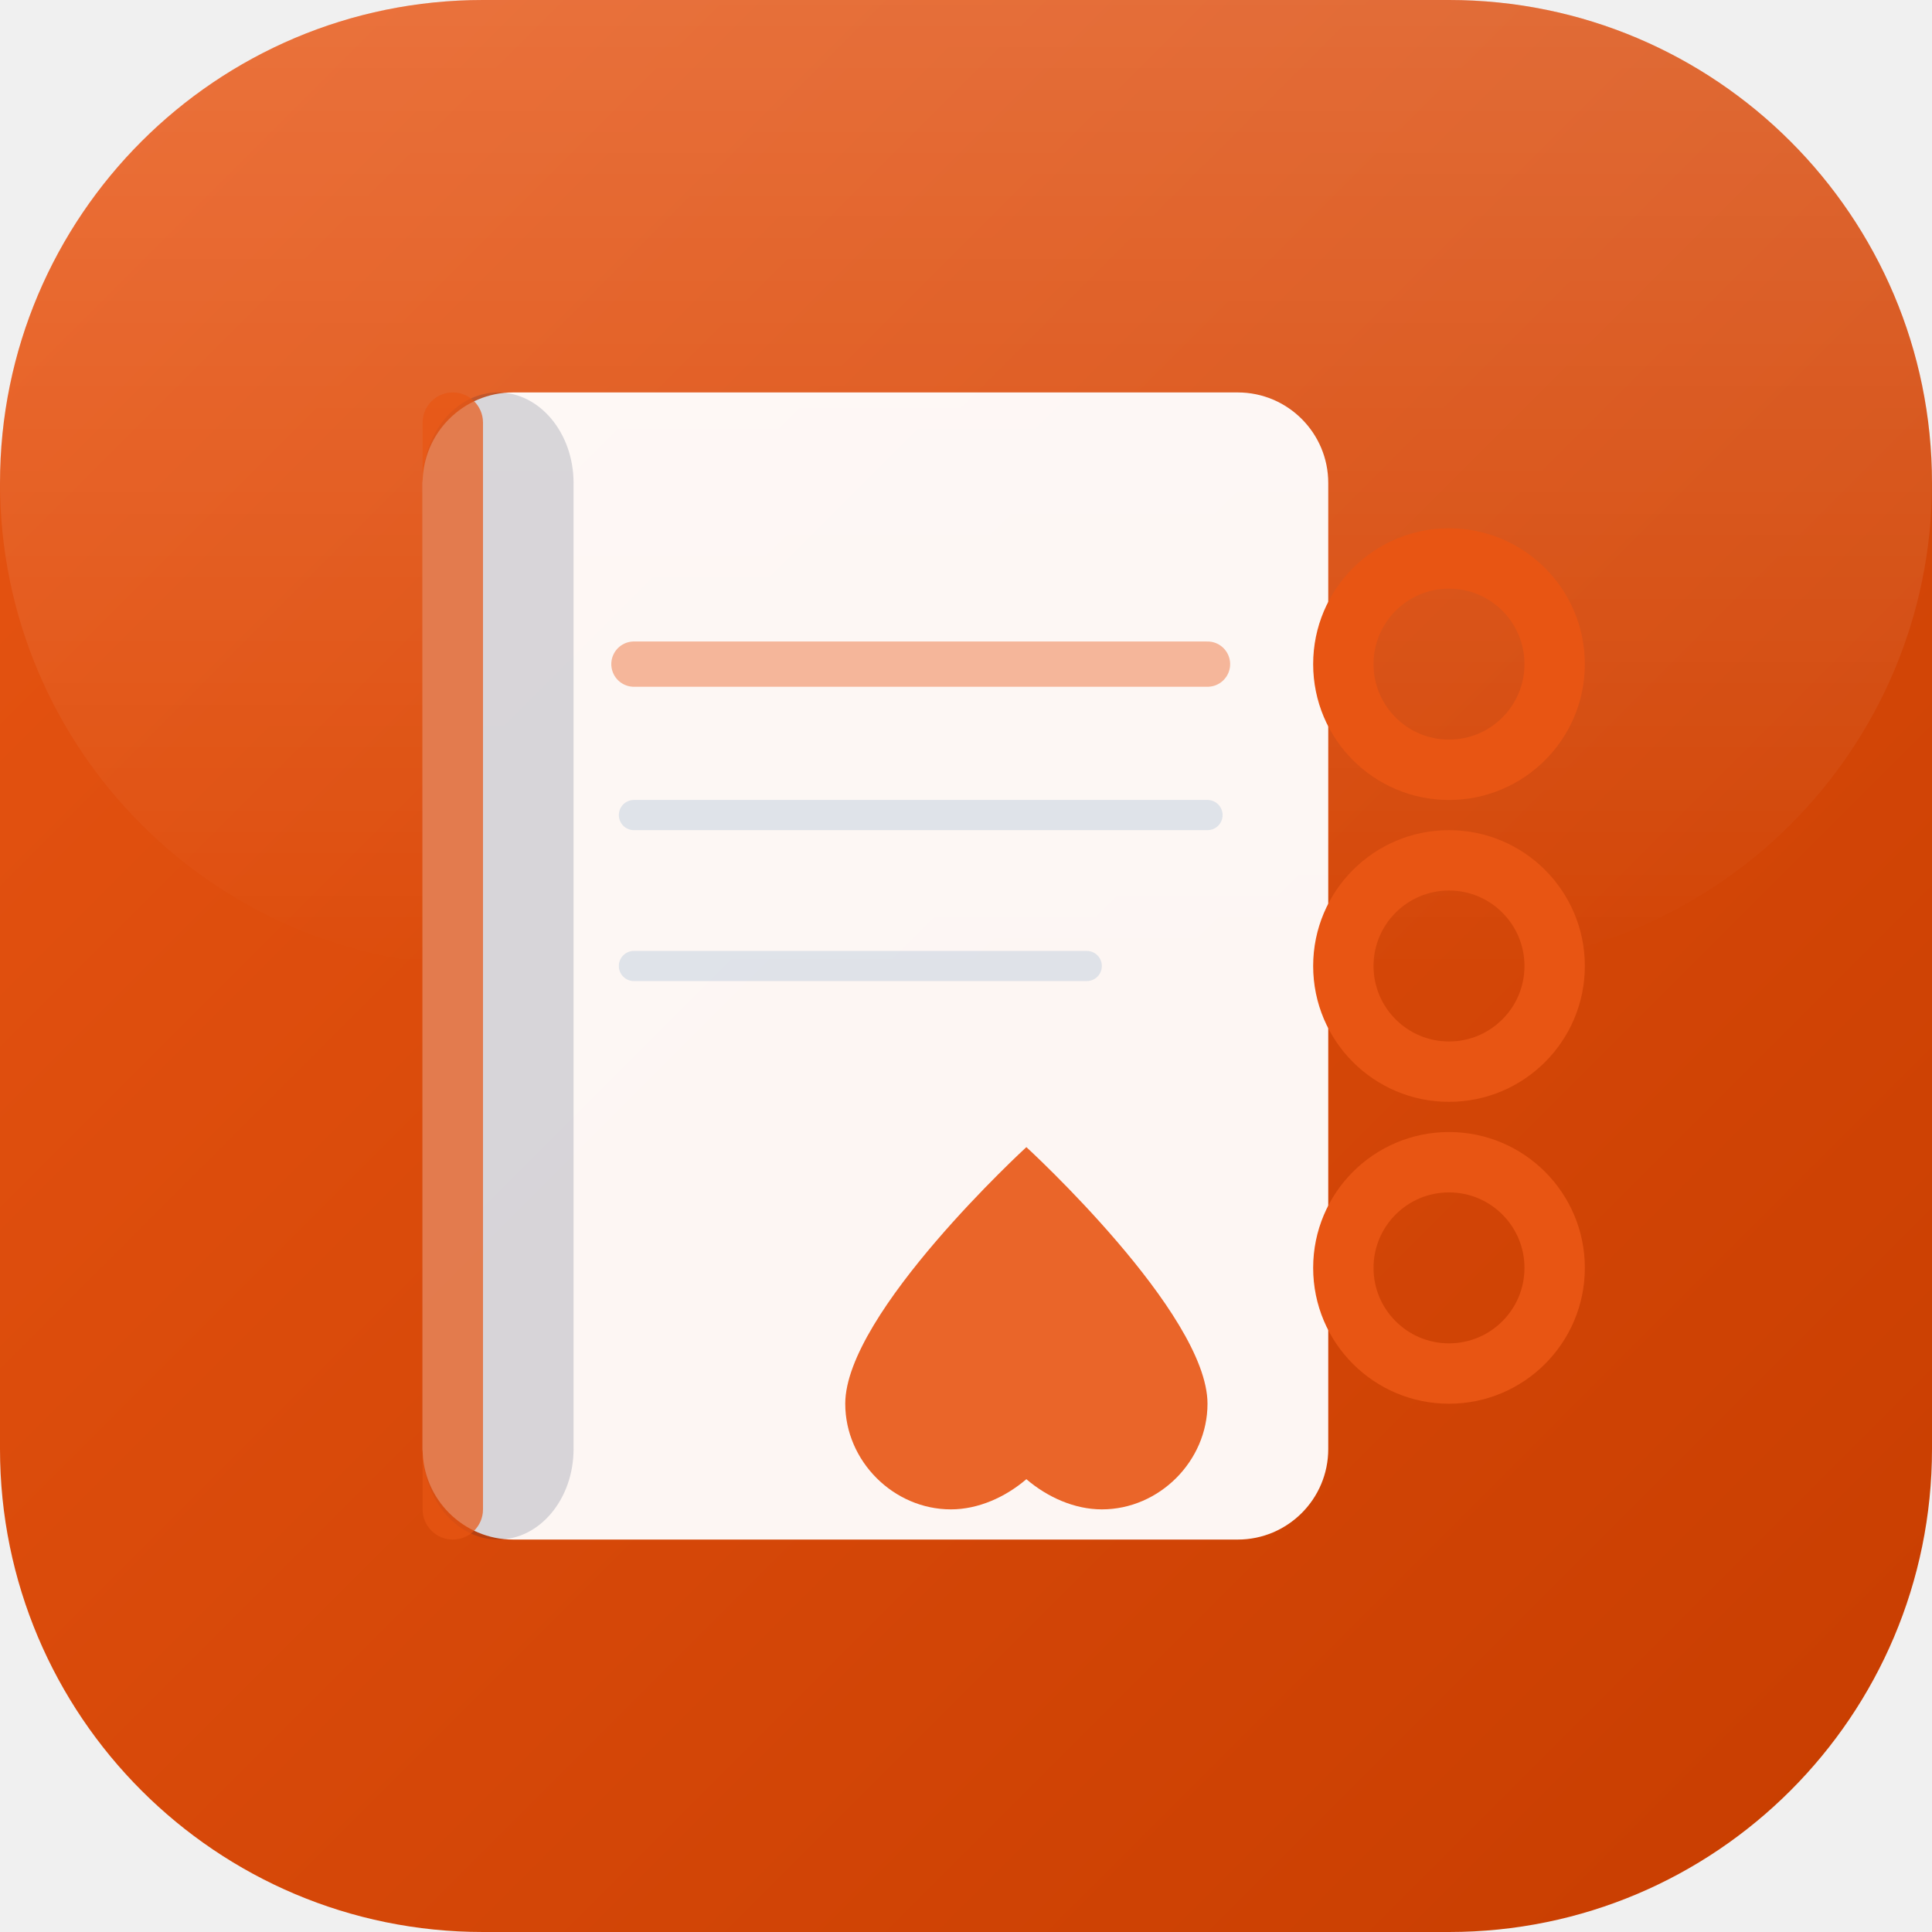
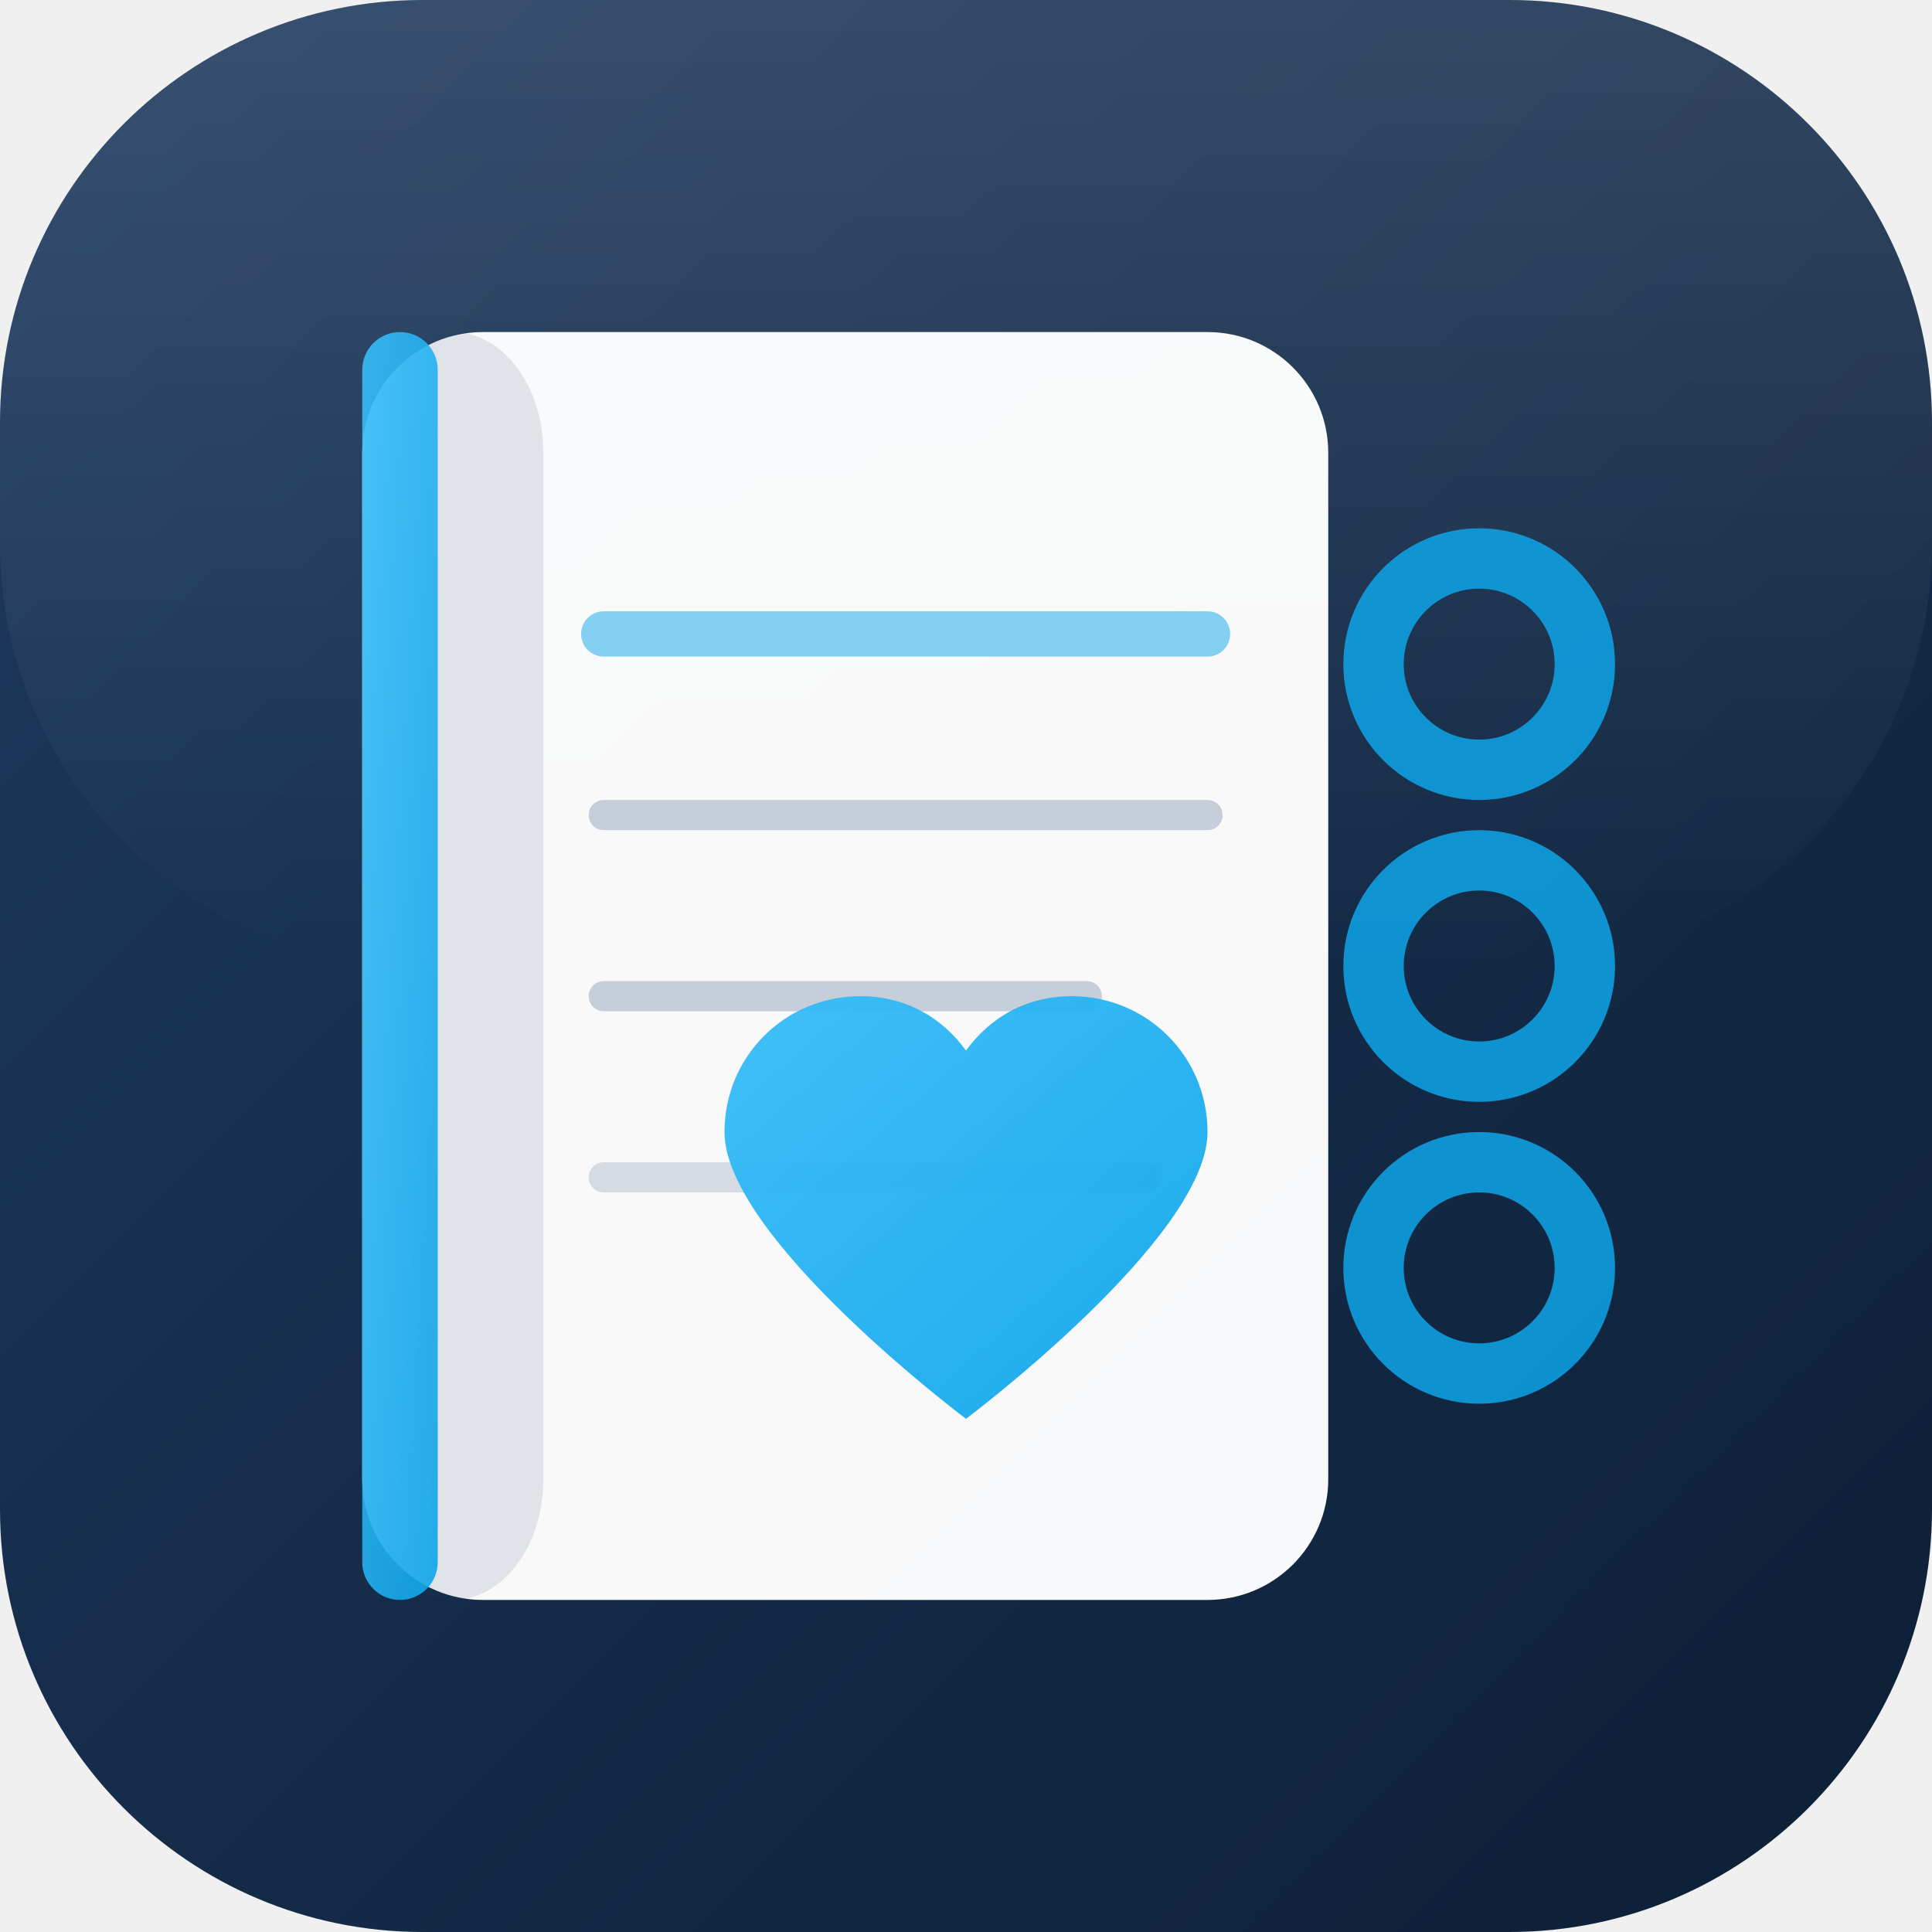
<svg xmlns="http://www.w3.org/2000/svg" viewBox="0 0 64 64" fill="none">
  <defs>
    <linearGradient id="bg" x1="0" y1="0" x2="64" y2="64" gradientUnits="userSpaceOnUse">
-       <stop offset="0%" stop-color="#E85513" />
-       <stop offset="100%" stop-color="#c73d00" />
+       <stop offset="0%" stop-color="#1E3A5F" />
+       <stop offset="100%" stop-color="#0c1f35" />
    </linearGradient>
    <linearGradient id="shine" x1="0" y1="0" x2="0" y2="1">
-       <stop offset="0%" stop-color="#ffffff" stop-opacity="0.18" />
+       <stop offset="0%" stop-color="#ffffff" stop-opacity="0.12" />
      <stop offset="100%" stop-color="#ffffff" stop-opacity="0" />
    </linearGradient>
+     <linearGradient id="accent" x1="0" y1="0" x2="1" y2="1">
+       <stop offset="0%" stop-color="#38bdf8" />
+       <stop offset="100%" stop-color="#0EA5E9" />
+     </linearGradient>
  </defs>
-   <rect width="64" height="64" rx="16" fill="url(#bg)" />
-   <rect width="64" height="32" rx="16" fill="url(#shine)" />
-   <rect x="14" y="13" width="30" height="38" rx="3" fill="white" opacity="0.95" />
-   <rect x="14" y="13" width="5" height="38" rx="3" fill="#00133F" opacity="0.15" />
-   <line x1="21" y1="22" x2="40" y2="22" stroke="#E85513" stroke-width="1.5" stroke-linecap="round" opacity="0.4" />
-   <line x1="21" y1="27" x2="40" y2="27" stroke="#cbd5e1" stroke-width="1" stroke-linecap="round" opacity="0.6" />
-   <line x1="21" y1="32" x2="36" y2="32" stroke="#cbd5e1" stroke-width="1" stroke-linecap="round" opacity="0.6" />
-   <path d="M34 38 C34 38 28 43.5 28 46.5 C28 48.4 29.6 50 31.5 50 C32.4 50 33.3 49.6 34 49 C34.7 49.6 35.6 50 36.5 50 C38.4 50 40 48.4 40 46.5 C40 43.5 34 38 34 38Z" fill="#E85513" opacity="0.9" />
-   <rect x="14" y="13" width="2" height="38" rx="1" fill="#E85513" opacity="0.7" />
-   <circle cx="48" cy="22" r="3.5" fill="none" stroke="#E85513" stroke-width="2" />
-   <circle cx="48" cy="32" r="3.5" fill="none" stroke="#E85513" stroke-width="2" />
-   <circle cx="48" cy="42" r="3.5" fill="none" stroke="#E85513" stroke-width="2" />
+   <rect width="64" height="64" rx="14" fill="url(#bg)" />
+   <rect width="64" height="32" rx="14" fill="url(#shine)" />
+   <rect x="12" y="11" width="32" height="42" rx="4" fill="white" opacity="0.97" />
+   <rect x="12" y="11" width="6" height="42" rx="4" fill="#1E3A5F" opacity="0.12" />
+   <rect x="12" y="11" width="2.5" height="42" rx="1.25" fill="url(#accent)" opacity="0.9" />
+   <line x1="20" y1="21" x2="40" y2="21" stroke="#0EA5E9" stroke-width="1.5" stroke-linecap="round" opacity="0.5" />
+   <line x1="20" y1="27" x2="40" y2="27" stroke="#94a3b8" stroke-width="1" stroke-linecap="round" opacity="0.5" />
+   <line x1="20" y1="33" x2="36" y2="33" stroke="#94a3b8" stroke-width="1" stroke-linecap="round" opacity="0.5" />
+   <line x1="20" y1="39" x2="38" y2="39" stroke="#94a3b8" stroke-width="1" stroke-linecap="round" opacity="0.35" />
+   <path d="M32 47 C32 47 24 41 24 37.5 C24 35.0 26.0 33 28.5 33 C30.0 33 31.2 33.7 32 34.8 C32.8 33.7 34.0 33 35.5 33 C38.0 33 40 35.0 40 37.5 C40 41 32 47 32 47Z" fill="url(#accent)" opacity="0.95" />
+   <circle cx="49" cy="22" r="3.5" fill="none" stroke="#0EA5E9" stroke-width="2" opacity="0.85" />
+   <circle cx="49" cy="32" r="3.5" fill="none" stroke="#0EA5E9" stroke-width="2" opacity="0.85" />
+   <circle cx="49" cy="42" r="3.5" fill="none" stroke="#0EA5E9" stroke-width="2" opacity="0.85" />
</svg>
